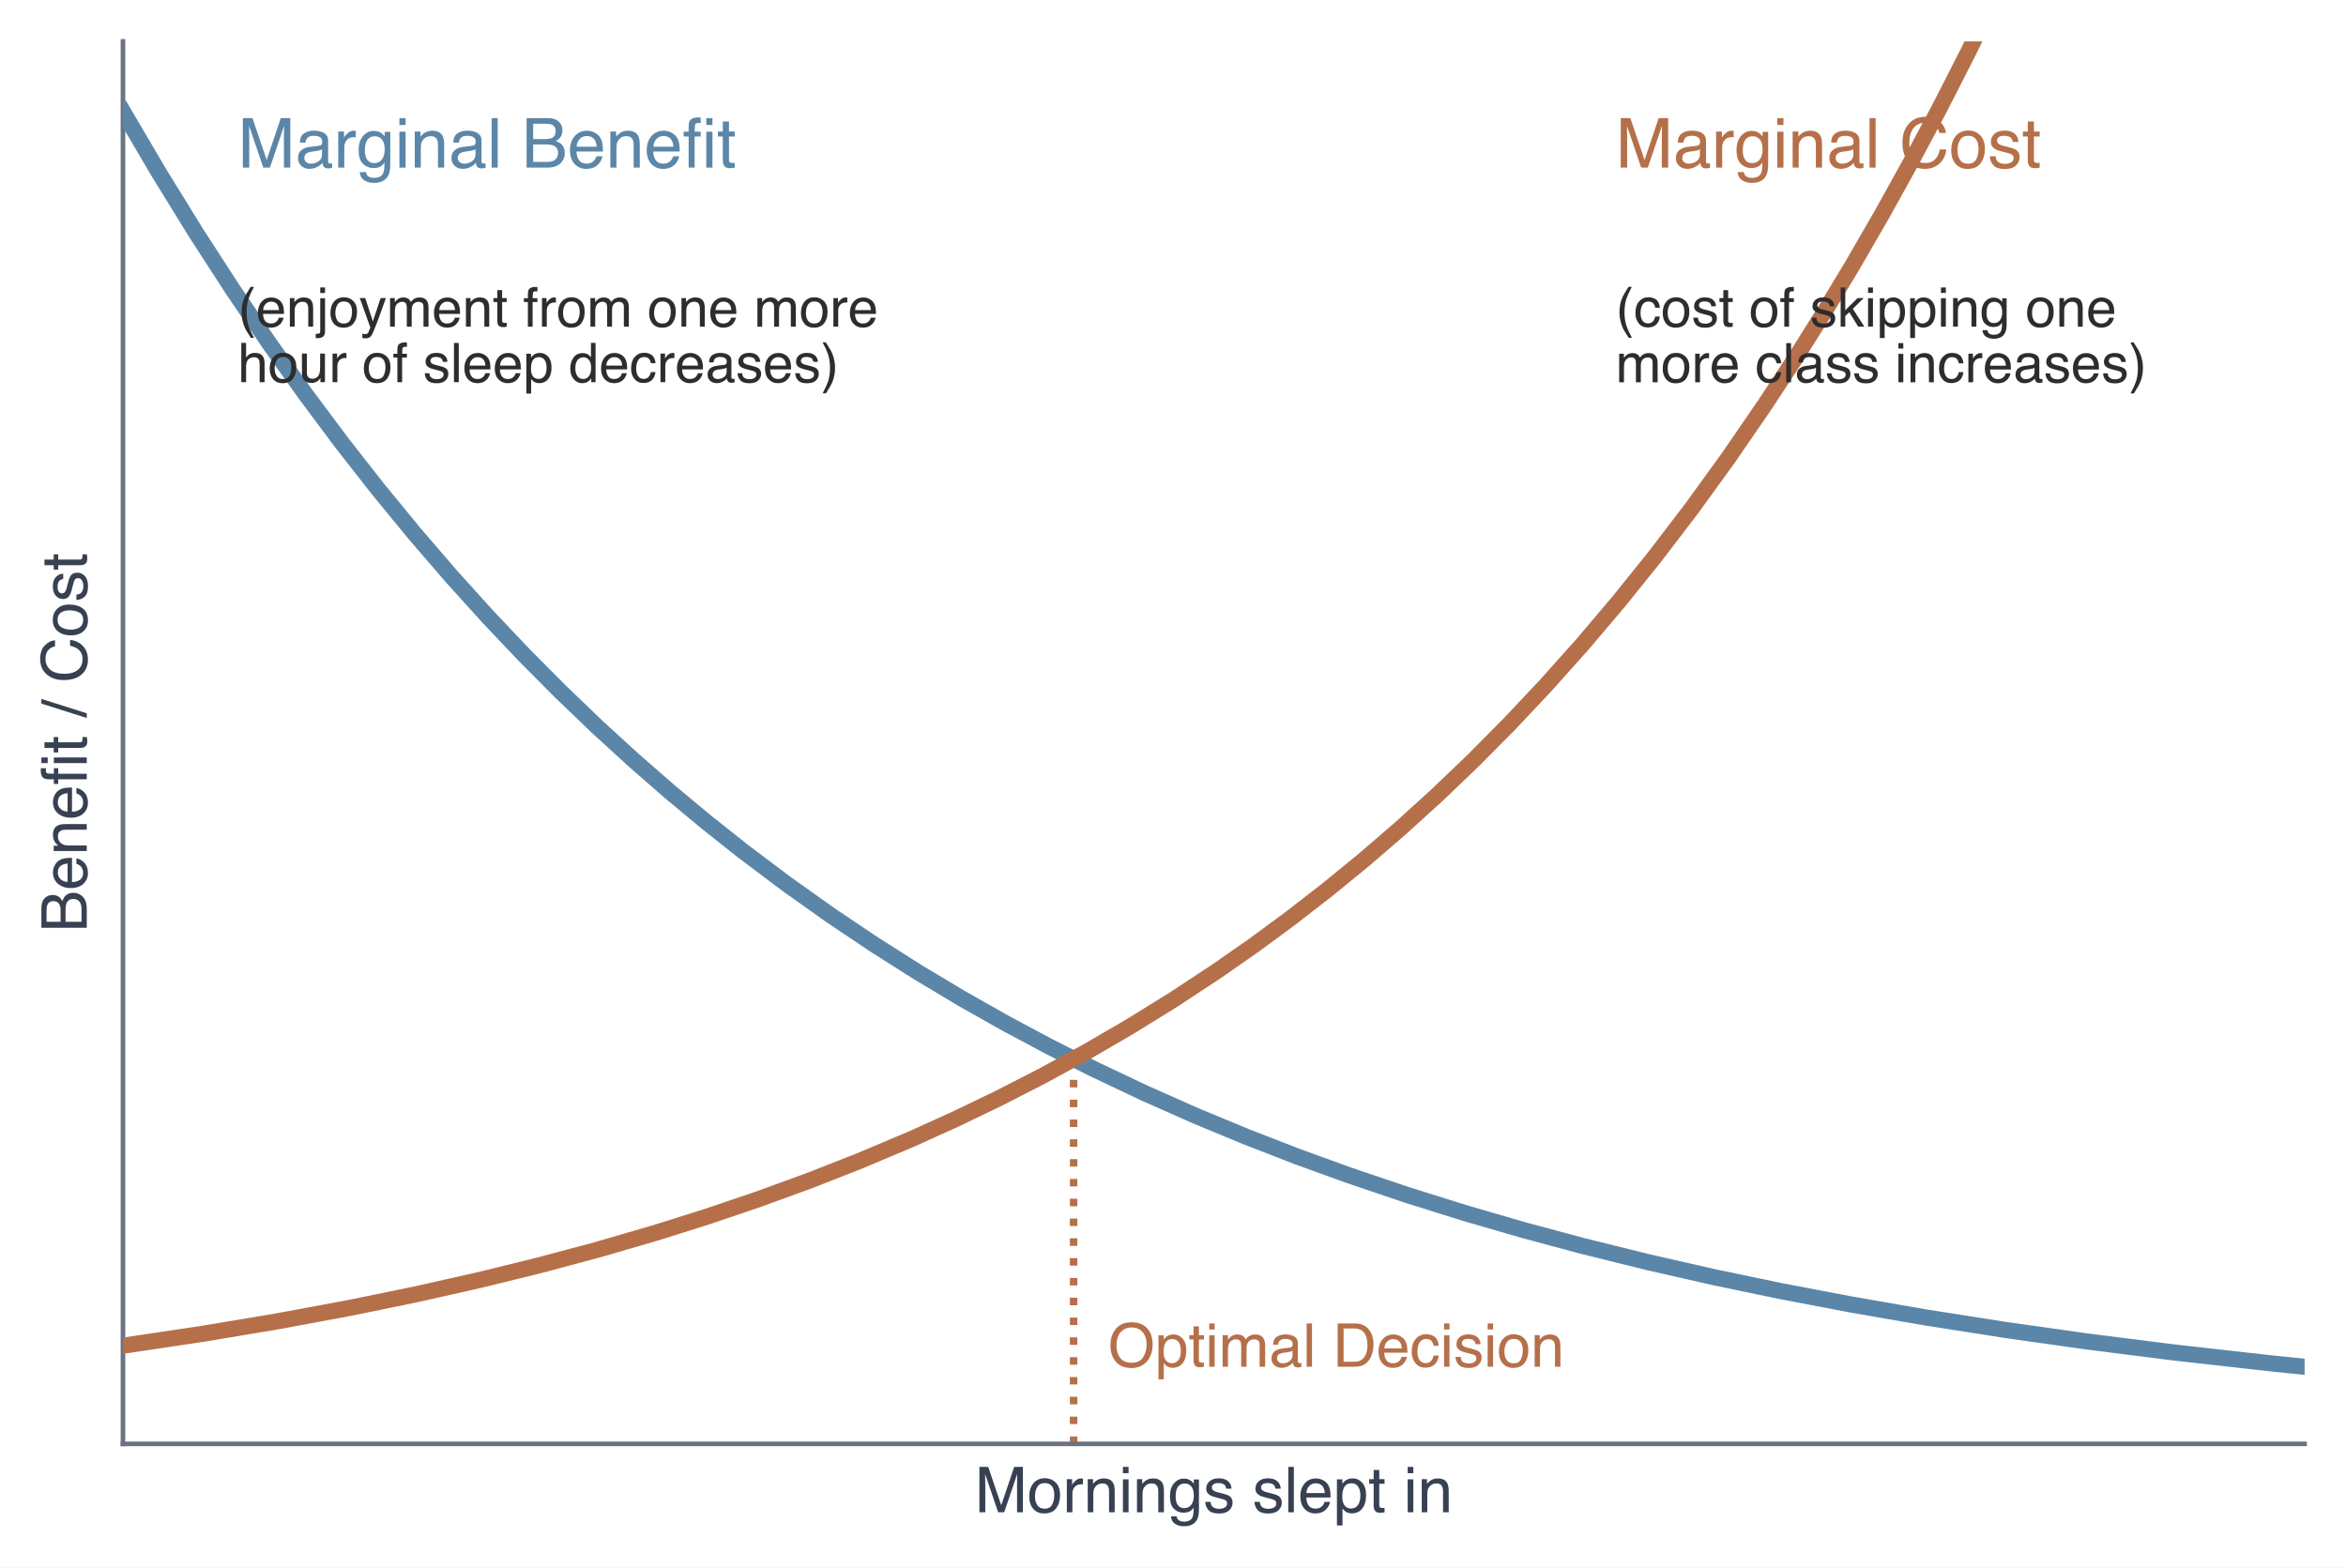
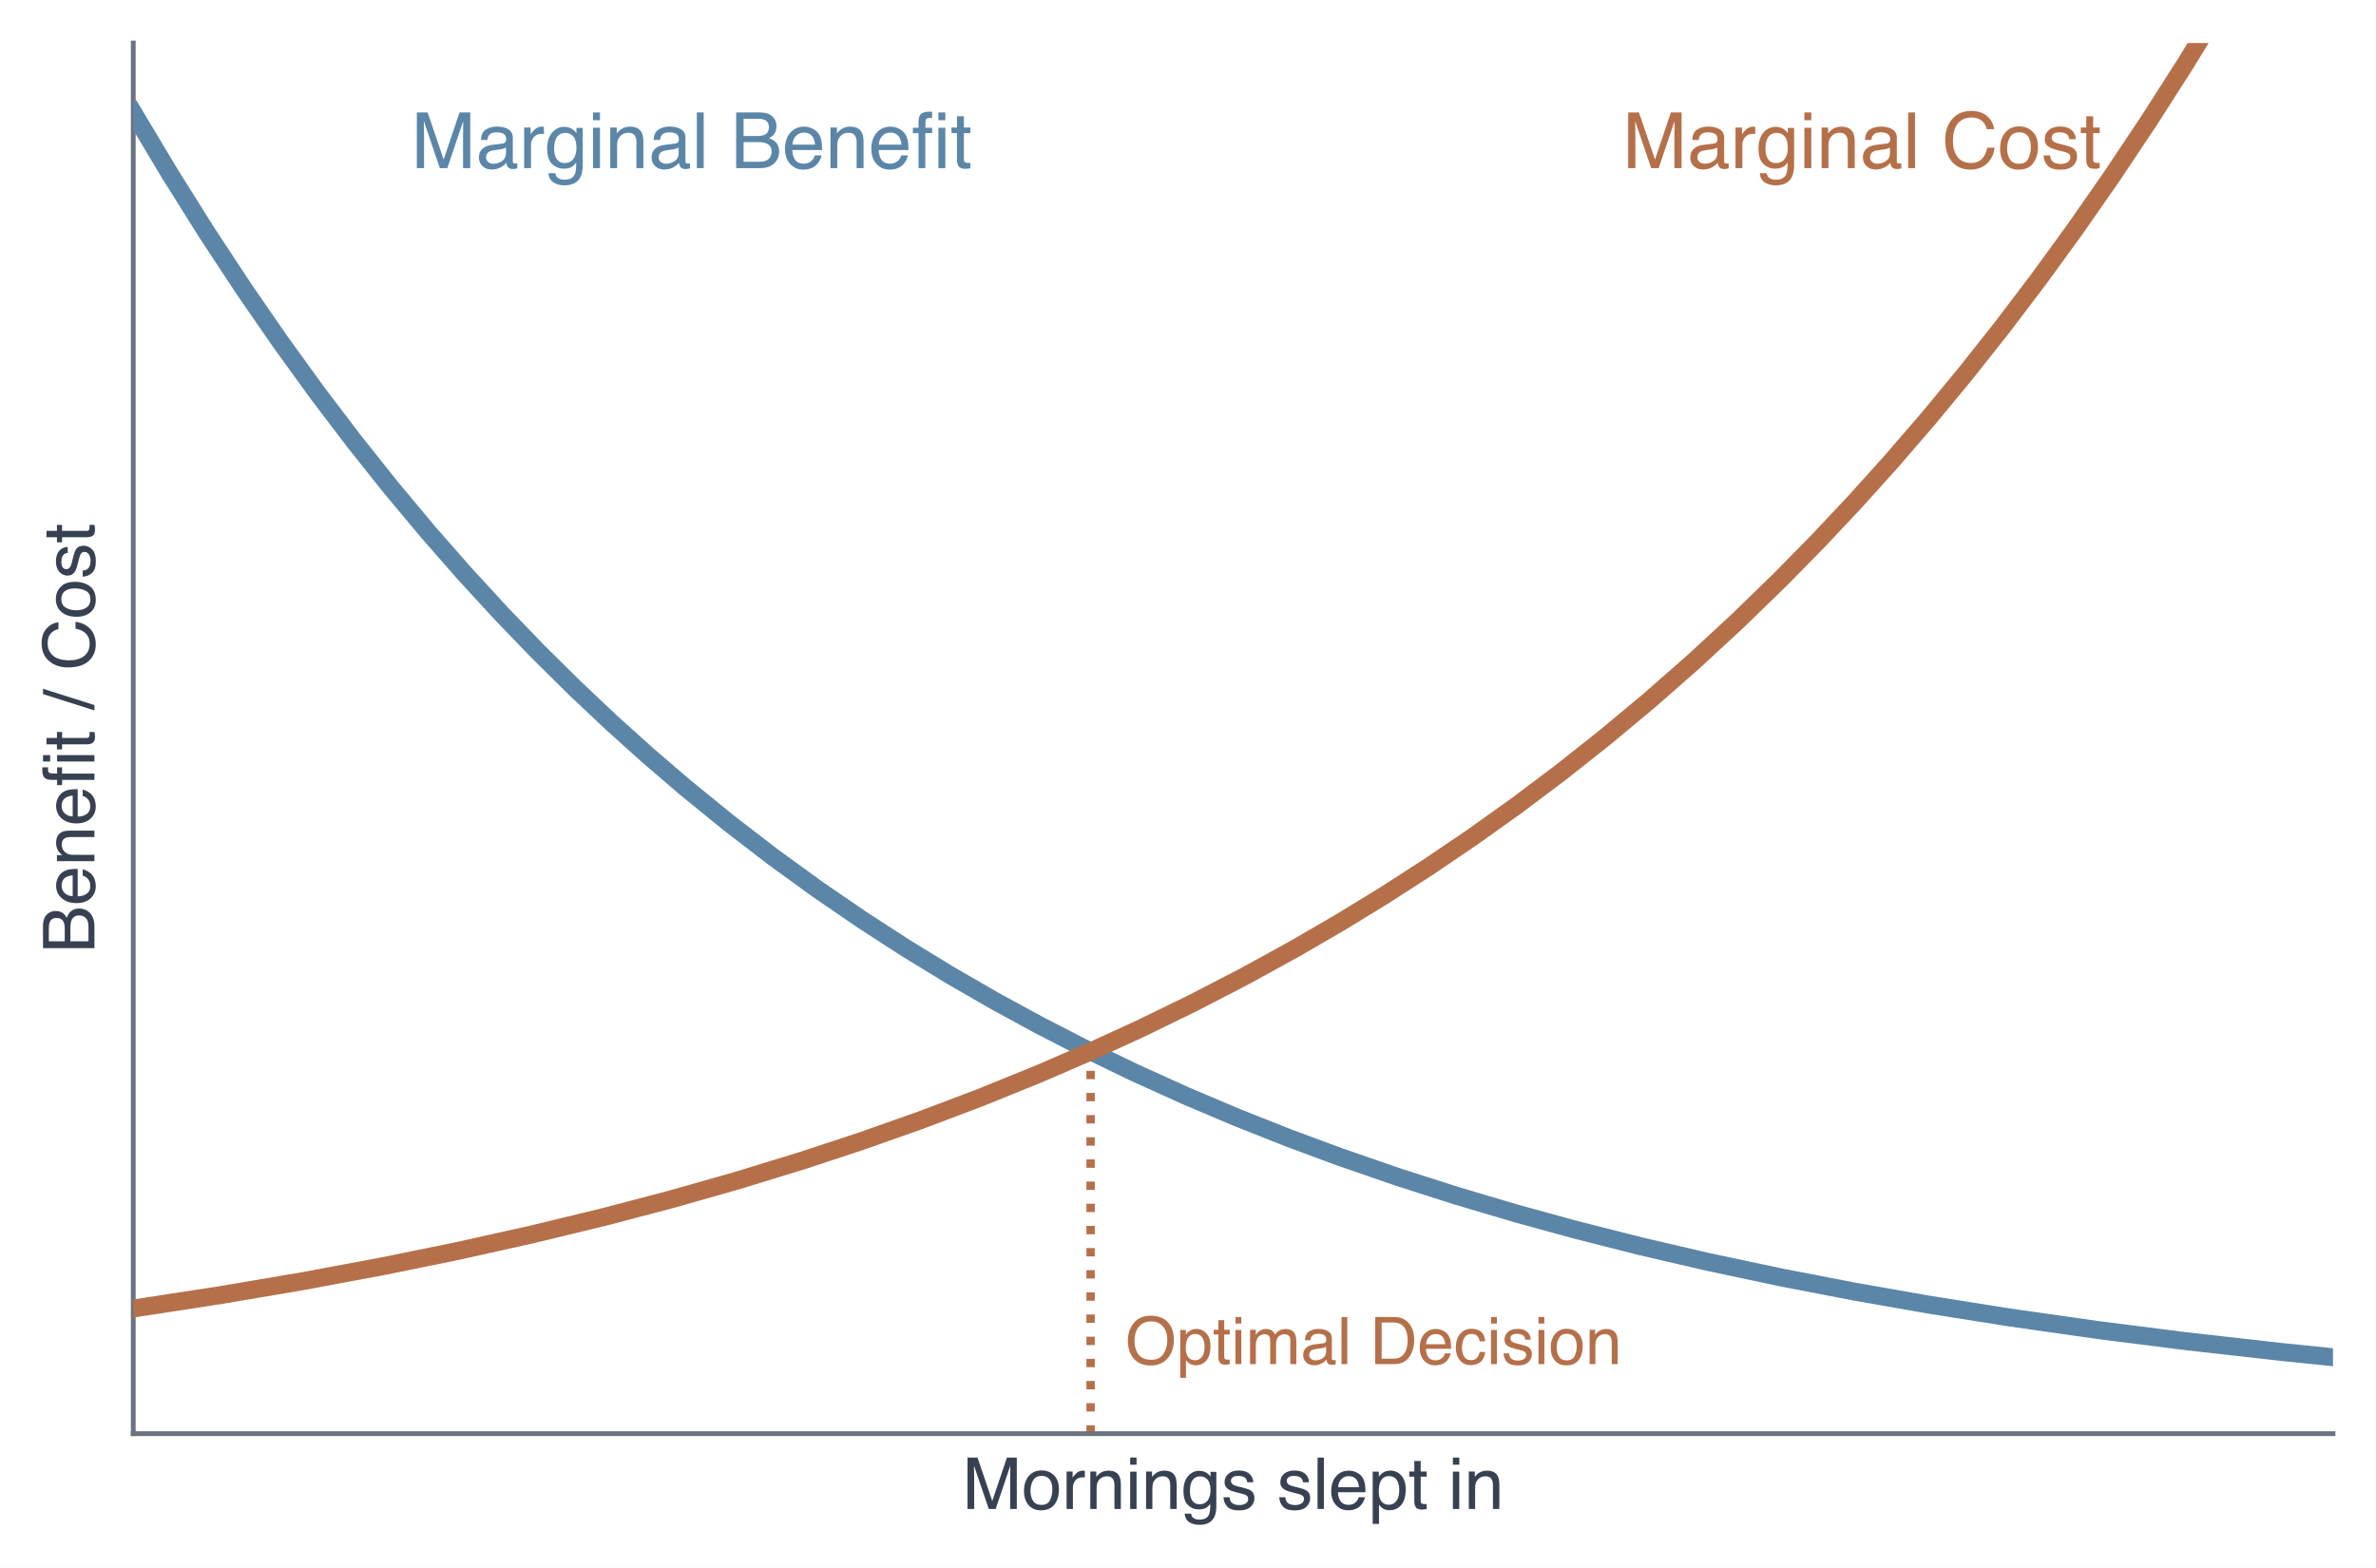
- <svg xmlns="http://www.w3.org/2000/svg" xmlns:xlink="http://www.w3.org/1999/xlink" width="408.024pt" height="272.661pt" viewBox="0 0 408.024 272.661" version="1.1">
+ <svg xmlns="http://www.w3.org/2000/svg" xmlns:xlink="http://www.w3.org/1999/xlink" width="397.789pt" height="262.511pt" viewBox="0 0 397.789 262.511" version="1.1">
  <defs>
    <style type="text/css">*{stroke-linejoin: round; stroke-linecap: butt}</style>
  </defs>
  <g id="figure_1">
    <g id="patch_1">
-       <path d="M 0 272.661  L 408.024 272.661  L 408.024 0  L 0 0  z " style="fill: #ffffff" />
+       <path d="M 0 262.511  L 397.789 262.511  L 397.789 0  L 0 0  z " style="fill: #ffffff" />
    </g>
    <g id="axes_1">
      <g id="patch_2">
-         <path d="M 21.384 251.136  L 400.824 251.136  L 400.824 7.2  L 21.384 7.2  z " style="fill: #ffffff" />
+         <path d="M 22.309 240.048  L 390.589 240.048  L 390.589 7.2  L 22.309 7.2  z " style="fill: #ffffff" />
      </g>
      <g id="line2d_1">
-         <path d="M 186.725 251.136  L 186.725 184.201  " clip-path="url(#p701eeea72c)" style="fill: none; stroke-dasharray: 1.3,2.145; stroke-dashoffset: 0; stroke: #b5704a; stroke-width: 1.3" />
+         <path d="M 182.588 240.048  L 182.588 176.057  " clip-path="url(#p8b192e4cc6)" style="fill: none; stroke-dasharray: 1.4,2.31; stroke-dashoffset: 0; stroke: #b5704a; stroke-width: 1.4" />
      </g>
      <g id="matplotlib.axis_1">
        <g id="text_1">
-           <g style="fill: #374151" transform="translate(169.5313 263.0268) scale(0.11 -0.11)">
+           <g style="fill: #374151" transform="translate(161.0978 252.6561) scale(0.12 -0.12)">
            <defs>
              <path id="Helvetica-4d" d="M 472 4591  L 1363 4591  L 2681 709  L 3991 4591  L 4872 4591  L 4872 0  L 4281 0  L 4281 2709  Q 4281 2850 4287 3175  Q 4294 3500 4294 3872  L 2984 0  L 2369 0  L 1050 3872  L 1050 3731  Q 1050 3563 1058 3217  Q 1066 2872 1066 2709  L 1066 0  L 472 0  L 472 4591  z " transform="scale(0.015625)" />
              <path id="Helvetica-6f" d="M 1741 363  Q 2300 363 2508 786  Q 2716 1209 2716 1728  Q 2716 2197 2566 2491  Q 2328 2953 1747 2953  Q 1231 2953 997 2559  Q 763 2166 763 1609  Q 763 1075 997 719  Q 1231 363 1741 363  z M 1763 3444  Q 2409 3444 2856 3012  Q 3303 2581 3303 1744  Q 3303 934 2909 406  Q 2516 -122 1688 -122  Q 997 -122 590 345  Q 184 813 184 1600  Q 184 2444 612 2944  Q 1041 3444 1763 3444  z M 1744 3428  L 1744 3428  z " transform="scale(0.015625)" />
              <path id="Helvetica-72" d="M 428 3347  L 963 3347  L 963 2769  Q 1028 2938 1284 3180  Q 1541 3422 1875 3422  Q 1891 3422 1928 3419  Q 1966 3416 2056 3406  L 2056 2813  Q 2006 2822 1964 2825  Q 1922 2828 1872 2828  Q 1447 2828 1219 2554  Q 991 2281 991 1925  L 991 0  L 428 0  L 428 3347  z " transform="scale(0.015625)" />
              <path id="Helvetica-6e" d="M 413 3347  L 947 3347  L 947 2872  Q 1184 3166 1450 3294  Q 1716 3422 2041 3422  Q 2753 3422 3003 2925  Q 3141 2653 3141 2147  L 3141 0  L 2569 0  L 2569 2109  Q 2569 2416 2478 2603  Q 2328 2916 1934 2916  Q 1734 2916 1606 2875  Q 1375 2806 1200 2600  Q 1059 2434 1017 2257  Q 975 2081 975 1753  L 975 0  L 413 0  L 413 3347  z M 1734 3428  L 1734 3428  z " transform="scale(0.015625)" />
              <path id="Helvetica-69" d="M 413 3331  L 984 3331  L 984 0  L 413 0  L 413 3331  z M 413 4591  L 984 4591  L 984 3953  L 413 3953  L 413 4591  z " transform="scale(0.015625)" />
              <path id="Helvetica-67" d="M 1594 3406  Q 1988 3406 2281 3213  Q 2441 3103 2606 2894  L 2606 3316  L 3125 3316  L 3125 272  Q 3125 -366 2938 -734  Q 2588 -1416 1616 -1416  Q 1075 -1416 706 -1173  Q 338 -931 294 -416  L 866 -416  Q 906 -641 1028 -763  Q 1219 -950 1628 -950  Q 2275 -950 2475 -494  Q 2594 -225 2584 466  Q 2416 209 2178 84  Q 1941 -41 1550 -41  Q 1006 -41 598 345  Q 191 731 191 1622  Q 191 2463 602 2934  Q 1013 3406 1594 3406  z M 2606 1688  Q 2606 2309 2350 2609  Q 2094 2909 1697 2909  Q 1103 2909 884 2353  Q 769 2056 769 1575  Q 769 1009 998 714  Q 1228 419 1616 419  Q 2222 419 2469 966  Q 2606 1275 2606 1688  z M 1659 3428  L 1659 3428  z " transform="scale(0.015625)" />
              <path id="Helvetica-73" d="M 747 1050  Q 772 769 888 619  Q 1100 347 1625 347  Q 1938 347 2175 483  Q 2413 619 2413 903  Q 2413 1119 2222 1231  Q 2100 1300 1741 1391  L 1294 1503  Q 866 1609 663 1741  Q 300 1969 300 2372  Q 300 2847 642 3140  Q 984 3434 1563 3434  Q 2319 3434 2653 2991  Q 2863 2709 2856 2384  L 2325 2384  Q 2309 2575 2191 2731  Q 1997 2953 1519 2953  Q 1200 2953 1036 2831  Q 872 2709 872 2509  Q 872 2291 1088 2159  Q 1213 2081 1456 2022  L 1828 1931  Q 2434 1784 2641 1647  Q 2969 1431 2969 969  Q 2969 522 2630 197  Q 2291 -128 1597 -128  Q 850 -128 539 211  Q 228 550 206 1050  L 747 1050  z M 1578 3428  L 1578 3428  z " transform="scale(0.015625)" />
              <path id="Helvetica-20" transform="scale(0.015625)" />
              <path id="Helvetica-6c" d="M 428 4591  L 991 4591  L 991 0  L 428 0  L 428 4591  z " transform="scale(0.015625)" />
              <path id="Helvetica-65" d="M 1806 3422  Q 2163 3422 2497 3255  Q 2831 3088 3006 2822  Q 3175 2569 3231 2231  Q 3281 2000 3281 1494  L 828 1494  Q 844 984 1069 676  Q 1294 369 1766 369  Q 2206 369 2469 659  Q 2619 828 2681 1050  L 3234 1050  Q 3213 866 3089 639  Q 2966 413 2813 269  Q 2556 19 2178 -69  Q 1975 -119 1719 -119  Q 1094 -119 659 336  Q 225 791 225 1609  Q 225 2416 662 2919  Q 1100 3422 1806 3422  z M 2703 1941  Q 2669 2306 2544 2525  Q 2313 2931 1772 2931  Q 1384 2931 1121 2651  Q 859 2372 844 1941  L 2703 1941  z M 1753 3428  L 1753 3428  z " transform="scale(0.015625)" />
              <path id="Helvetica-70" d="M 1825 378  Q 2219 378 2480 708  Q 2741 1038 2741 1694  Q 2741 2094 2625 2381  Q 2406 2934 1825 2934  Q 1241 2934 1025 2350  Q 909 2038 909 1556  Q 909 1169 1025 897  Q 1244 378 1825 378  z M 369 3331  L 916 3331  L 916 2888  Q 1084 3116 1284 3241  Q 1569 3428 1953 3428  Q 2522 3428 2919 2992  Q 3316 2556 3316 1747  Q 3316 653 2744 184  Q 2381 -113 1900 -113  Q 1522 -113 1266 53  Q 1116 147 931 375  L 931 -1334  L 369 -1334  L 369 3331  z " transform="scale(0.015625)" />
              <path id="Helvetica-74" d="M 525 4281  L 1094 4281  L 1094 3347  L 1628 3347  L 1628 2888  L 1094 2888  L 1094 703  Q 1094 528 1213 469  Q 1278 434 1431 434  Q 1472 434 1519 436  Q 1566 438 1628 444  L 1628 0  Q 1531 -28 1426 -40  Q 1322 -53 1200 -53  Q 806 -53 665 148  Q 525 350 525 672  L 525 2888  L 72 2888  L 72 3347  L 525 3347  L 525 4281  z " transform="scale(0.015625)" />
            </defs>
            <use xlink:href="#Helvetica-4d" />
            <use xlink:href="#Helvetica-6f" transform="translate(83.30078 0)" />
            <use xlink:href="#Helvetica-72" transform="translate(138.916 0)" />
            <use xlink:href="#Helvetica-6e" transform="translate(172.2168 0)" />
            <use xlink:href="#Helvetica-69" transform="translate(227.832 0)" />
            <use xlink:href="#Helvetica-6e" transform="translate(250.0488 0)" />
            <use xlink:href="#Helvetica-67" transform="translate(305.6641 0)" />
            <use xlink:href="#Helvetica-73" transform="translate(361.2793 0)" />
            <use xlink:href="#Helvetica-20" transform="translate(411.2793 0)" />
            <use xlink:href="#Helvetica-73" transform="translate(439.0625 0)" />
            <use xlink:href="#Helvetica-6c" transform="translate(489.0625 0)" />
            <use xlink:href="#Helvetica-65" transform="translate(511.2793 0)" />
            <use xlink:href="#Helvetica-70" transform="translate(566.8945 0)" />
            <use xlink:href="#Helvetica-74" transform="translate(622.5098 0)" />
            <use xlink:href="#Helvetica-20" transform="translate(650.293 0)" />
            <use xlink:href="#Helvetica-69" transform="translate(678.0762 0)" />
            <use xlink:href="#Helvetica-6e" transform="translate(700.293 0)" />
          </g>
        </g>
      </g>
      <g id="matplotlib.axis_2">
        <g id="text_2">
-           <g style="fill: #374151" transform="translate(15.09078 162.1826) rotate(-90) scale(0.11 -0.11)">
+           <g style="fill: #374151" transform="translate(15.80813 159.6399) rotate(-90) scale(0.12 -0.12)">
            <defs>
              <path id="Helvetica-42" d="M 2213 2650  Q 2606 2650 2825 2759  Q 3169 2931 3169 3378  Q 3169 3828 2803 3984  Q 2597 4072 2191 4072  L 1081 4072  L 1081 2650  L 2213 2650  z M 2422 531  Q 2994 531 3238 863  Q 3391 1072 3391 1369  Q 3391 1869 2944 2050  Q 2706 2147 2316 2147  L 1081 2147  L 1081 531  L 2422 531  z M 472 4591  L 2444 4591  Q 3250 4591 3591 4109  Q 3791 3825 3791 3453  Q 3791 3019 3544 2741  Q 3416 2594 3175 2472  Q 3528 2338 3703 2169  Q 4013 1869 4013 1341  Q 4013 897 3734 538  Q 3319 0 2413 0  L 472 0  L 472 4591  z " transform="scale(0.015625)" />
              <path id="Helvetica-66" d="M 553 3856  Q 566 4206 675 4369  Q 872 4656 1434 4656  Q 1488 4656 1544 4653  Q 1600 4650 1672 4644  L 1672 4131  Q 1584 4138 1545 4139  Q 1506 4141 1472 4141  Q 1216 4141 1166 4008  Q 1116 3875 1116 3331  L 1672 3331  L 1672 2888  L 1109 2888  L 1109 0  L 553 0  L 553 2888  L 88 2888  L 88 3331  L 553 3331  L 553 3856  z " transform="scale(0.015625)" />
              <path id="Helvetica-2f" d="M 1456 4591  L 1931 4591  L 475 0  L 0 0  L 1456 4591  z " transform="scale(0.015625)" />
              <path id="Helvetica-43" d="M 2422 4716  Q 3294 4716 3775 4256  Q 4256 3797 4309 3213  L 3703 3213  Q 3600 3656 3292 3915  Q 2984 4175 2428 4175  Q 1750 4175 1333 3698  Q 916 3222 916 2238  Q 916 1431 1292 929  Q 1669 428 2416 428  Q 3103 428 3463 956  Q 3653 1234 3747 1688  L 4353 1688  Q 4272 963 3816 472  Q 3269 -119 2341 -119  Q 1541 -119 997 366  Q 281 1006 281 2344  Q 281 3359 819 4009  Q 1400 4716 2422 4716  z M 2297 4716  L 2297 4716  z " transform="scale(0.015625)" />
            </defs>
            <use xlink:href="#Helvetica-42" />
            <use xlink:href="#Helvetica-65" transform="translate(66.69922 0)" />
            <use xlink:href="#Helvetica-6e" transform="translate(122.3145 0)" />
            <use xlink:href="#Helvetica-65" transform="translate(177.9297 0)" />
            <use xlink:href="#Helvetica-66" transform="translate(233.5449 0)" />
            <use xlink:href="#Helvetica-69" transform="translate(261.3281 0)" />
            <use xlink:href="#Helvetica-74" transform="translate(283.5449 0)" />
            <use xlink:href="#Helvetica-20" transform="translate(311.3281 0)" />
            <use xlink:href="#Helvetica-2f" transform="translate(339.1113 0)" />
            <use xlink:href="#Helvetica-20" transform="translate(366.8945 0)" />
            <use xlink:href="#Helvetica-43" transform="translate(394.6777 0)" />
            <use xlink:href="#Helvetica-6f" transform="translate(466.8945 0)" />
            <use xlink:href="#Helvetica-73" transform="translate(522.5098 0)" />
            <use xlink:href="#Helvetica-74" transform="translate(572.5098 0)" />
          </g>
        </g>
      </g>
      <g id="patch_3">
-         <path d="M 21.384 251.136  L 21.384 7.2  " style="fill: none; stroke: #6b7280; stroke-width: 0.8; stroke-linejoin: miter; stroke-linecap: square" />
+         <path d="M 22.309 240.048  L 22.309 7.2  " style="fill: none; stroke: #6b7280; stroke-width: 0.8; stroke-linejoin: miter; stroke-linecap: square" />
      </g>
      <g id="patch_4">
-         <path d="M 21.384 251.136  L 400.824 251.136  " style="fill: none; stroke: #6b7280; stroke-width: 0.8; stroke-linejoin: miter; stroke-linecap: square" />
+         <path d="M 22.309 240.048  L 390.589 240.048  " style="fill: none; stroke: #6b7280; stroke-width: 0.8; stroke-linejoin: miter; stroke-linecap: square" />
      </g>
      <g id="line2d_2">
-         <path d="M 21.384 19.397  L 27.729 30.182  L 34.074 40.466  L 40.419 50.27  L 46.764 59.619  L 53.109 68.532  L 59.454 77.031  L 65.8 85.134  L 72.145 92.86  L 78.49 100.226  L 84.835 107.25  L 91.18 113.946  L 97.525 120.331  L 103.871 126.419  L 110.216 132.223  L 116.561 137.758  L 122.906 143.034  L 129.251 148.066  L 136.865 153.795  L 144.48 159.206  L 152.094 164.316  L 159.708 169.142  L 167.322 173.699  L 174.936 178.004  L 182.55 182.069  L 190.165 185.908  L 199.048 190.118  L 207.931 194.057  L 216.814 197.741  L 225.697 201.187  L 234.581 204.411  L 244.733 207.842  L 254.885 211.02  L 265.037 213.966  L 275.19 216.695  L 286.611 219.526  L 298.032 222.125  L 309.453 224.51  L 322.144 226.93  L 334.834 229.131  L 348.793 231.321  L 362.753 233.294  L 377.981 235.222  L 394.478 237.077  L 400.824 237.731  L 400.824 237.731  " clip-path="url(#p701eeea72c)" style="fill: none; stroke: #5b86a8; stroke-width: 2.8; stroke-linecap: square" />
+         <path d="M 22.309 18.842  L 28.468 29.138  L 34.626 38.954  L 40.785 48.313  L 46.943 57.236  L 53.102 65.744  L 59.261 73.857  L 65.419 81.591  L 71.578 88.966  L 77.736 95.998  L 83.895 102.702  L 90.053 109.094  L 96.212 115.189  L 102.37 121  L 108.529 126.541  L 114.687 131.823  L 122.078 137.839  L 129.468 143.52  L 136.858 148.886  L 144.248 153.953  L 151.638 158.739  L 159.029 163.259  L 166.419 167.527  L 173.809 171.558  L 181.199 175.365  L 189.821 179.54  L 198.443 183.446  L 207.065 187.099  L 215.687 190.517  L 224.309 193.714  L 234.163 197.116  L 244.016 200.268  L 253.87 203.188  L 263.724 205.894  L 274.809 208.702  L 285.894 211.279  L 298.211 213.895  L 310.529 216.272  L 322.846 218.434  L 336.394 220.585  L 351.175 222.689  L 365.955 224.565  L 381.967 226.37  L 390.589 227.253  L 390.589 227.253  " clip-path="url(#p8b192e4cc6)" style="fill: none; stroke: #5b86a8; stroke-width: 3; stroke-linecap: square" />
      </g>
      <g id="line2d_3">
-         <path d="M 21.384 234.06  L 35.343 231.973  L 48.033 229.855  L 60.724 227.502  L 72.145 225.163  L 83.566 222.593  L 93.718 220.096  L 103.871 217.38  L 114.023 214.426  L 122.906 211.63  L 131.789 208.622  L 140.672 205.384  L 149.556 201.9  L 158.439 198.15  L 166.053 194.71  L 173.667 191.046  L 181.281 187.145  L 188.896 182.99  L 196.51 178.565  L 204.124 173.853  L 211.738 168.835  L 218.083 164.405  L 224.428 159.737  L 230.774 154.817  L 237.119 149.633  L 243.464 144.17  L 249.809 138.413  L 256.154 132.345  L 262.499 125.952  L 268.844 119.214  L 275.19 112.113  L 281.535 104.631  L 287.88 96.745  L 294.225 88.436  L 300.57 79.679  L 306.915 70.45  L 311.991 62.711  L 317.068 54.641  L 322.144 46.224  L 327.22 37.448  L 332.296 28.295  L 337.372 18.75  L 342.448 8.797  L 347.244 -1  L 347.244 -1  " clip-path="url(#p701eeea72c)" style="fill: none; stroke: #b5704a; stroke-width: 2.8; stroke-linecap: square" />
+         <path d="M 22.309 219.092  L 37.09 216.819  L 50.639 214.521  L 64.187 211.995  L 76.504 209.482  L 88.821 206.744  L 101.139 203.761  L 112.224 200.848  L 123.309 197.702  L 134.395 194.303  L 144.248 191.053  L 154.102 187.572  L 163.956 183.845  L 173.809 179.852  L 182.431 176.126  L 191.053 172.17  L 199.675 167.969  L 208.297 163.508  L 216.919 158.771  L 224.309 154.478  L 231.699 149.959  L 239.09 145.2  L 246.48 140.19  L 253.87 134.916  L 261.26 129.363  L 268.651 123.517  L 276.041 117.362  L 283.431 110.881  L 290.821 104.059  L 298.211 96.876  L 304.37 90.601  L 310.529 84.052  L 316.687 77.215  L 322.846 70.079  L 329.004 62.63  L 335.163 54.854  L 341.321 46.738  L 347.48 38.266  L 353.638 29.422  L 359.797 20.191  L 365.955 10.556  L 372.114 0.498  L 373.008 -1  L 373.008 -1  " clip-path="url(#p8b192e4cc6)" style="fill: none; stroke: #b5704a; stroke-width: 3; stroke-linecap: square" />
      </g>
      <g id="text_3">
-         <g style="fill: #b5704a" transform="translate(192.7159 237.7195) scale(0.105 -0.105)">
+         <g style="fill: #b5704a" transform="translate(188.4028 228.4056) scale(0.11 -0.11)">
          <defs>
            <path id="Helvetica-4f" d="M 2469 4716  Q 3684 4716 4269 3934  Q 4725 3325 4725 2375  Q 4725 1347 4203 666  Q 3591 -134 2456 -134  Q 1397 -134 791 566  Q 250 1241 250 2272  Q 250 3203 713 3866  Q 1306 4716 2469 4716  z M 2531 422  Q 3353 422 3720 1011  Q 4088 1600 4088 2366  Q 4088 3175 3664 3669  Q 3241 4163 2506 4163  Q 1794 4163 1344 3673  Q 894 3184 894 2231  Q 894 1469 1280 945  Q 1666 422 2531 422  z M 2488 4716  L 2488 4716  z " transform="scale(0.015625)" />
            <path id="Helvetica-6d" d="M 413 3347  L 969 3347  L 969 2872  Q 1169 3119 1331 3231  Q 1609 3422 1963 3422  Q 2363 3422 2606 3225  Q 2744 3113 2856 2894  Q 3044 3163 3297 3292  Q 3550 3422 3866 3422  Q 4541 3422 4784 2934  Q 4916 2672 4916 2228  L 4916 0  L 4331 0  L 4331 2325  Q 4331 2659 4164 2784  Q 3997 2909 3756 2909  Q 3425 2909 3186 2687  Q 2947 2466 2947 1947  L 2947 0  L 2375 0  L 2375 2184  Q 2375 2525 2294 2681  Q 2166 2916 1816 2916  Q 1497 2916 1236 2669  Q 975 2422 975 1775  L 975 0  L 413 0  L 413 3347  z " transform="scale(0.015625)" />
            <path id="Helvetica-61" d="M 844 891  Q 844 647 1022 506  Q 1200 366 1444 366  Q 1741 366 2019 503  Q 2488 731 2488 1250  L 2488 1703  Q 2384 1638 2221 1594  Q 2059 1550 1903 1531  L 1563 1488  Q 1256 1447 1103 1359  Q 844 1213 844 891  z M 2206 2028  Q 2400 2053 2466 2191  Q 2503 2266 2503 2406  Q 2503 2694 2298 2823  Q 2094 2953 1713 2953  Q 1272 2953 1088 2716  Q 984 2584 953 2325  L 428 2325  Q 444 2944 830 3186  Q 1216 3428 1725 3428  Q 2316 3428 2684 3203  Q 3050 2978 3050 2503  L 3050 575  Q 3050 488 3086 434  Q 3122 381 3238 381  Q 3275 381 3322 386  Q 3369 391 3422 400  L 3422 -16  Q 3291 -53 3222 -62  Q 3153 -72 3034 -72  Q 2744 -72 2613 134  Q 2544 244 2516 444  Q 2344 219 2022 53  Q 1700 -113 1313 -113  Q 847 -113 551 170  Q 256 453 256 878  Q 256 1344 547 1600  Q 838 1856 1309 1916  L 2206 2028  z M 1741 3428  L 1741 3428  z " transform="scale(0.015625)" />
            <path id="Helvetica-44" d="M 2250 531  Q 2566 531 2769 597  Q 3131 719 3363 1066  Q 3547 1344 3628 1778  Q 3675 2038 3675 2259  Q 3675 3113 3336 3584  Q 2997 4056 2244 4056  L 1141 4056  L 1141 531  L 2250 531  z M 516 4591  L 2375 4591  Q 3322 4591 3844 3919  Q 4309 3313 4309 2366  Q 4309 1634 4034 1044  Q 3550 0 2369 0  L 516 0  L 516 4591  z " transform="scale(0.015625)" />
            <path id="Helvetica-63" d="M 1703 3444  Q 2269 3444 2623 3169  Q 2978 2894 3050 2222  L 2503 2222  Q 2453 2531 2275 2736  Q 2097 2941 1703 2941  Q 1166 2941 934 2416  Q 784 2075 784 1575  Q 784 1072 996 728  Q 1209 384 1666 384  Q 2016 384 2220 598  Q 2425 813 2503 1184  L 3050 1184  Q 2956 519 2581 211  Q 2206 -97 1622 -97  Q 966 -97 575 383  Q 184 863 184 1581  Q 184 2463 612 2953  Q 1041 3444 1703 3444  z M 1616 3428  L 1616 3428  z " transform="scale(0.015625)" />
          </defs>
          <use xlink:href="#Helvetica-4f" />
          <use xlink:href="#Helvetica-70" transform="translate(77.7832 0)" />
          <use xlink:href="#Helvetica-74" transform="translate(133.3984 0)" />
          <use xlink:href="#Helvetica-69" transform="translate(161.1816 0)" />
          <use xlink:href="#Helvetica-6d" transform="translate(183.3984 0)" />
          <use xlink:href="#Helvetica-61" transform="translate(266.6992 0)" />
          <use xlink:href="#Helvetica-6c" transform="translate(322.3145 0)" />
          <use xlink:href="#Helvetica-20" transform="translate(344.5312 0)" />
          <use xlink:href="#Helvetica-44" transform="translate(372.3145 0)" />
          <use xlink:href="#Helvetica-65" transform="translate(444.5312 0)" />
          <use xlink:href="#Helvetica-63" transform="translate(500.1465 0)" />
          <use xlink:href="#Helvetica-69" transform="translate(550.1465 0)" />
          <use xlink:href="#Helvetica-73" transform="translate(572.3633 0)" />
          <use xlink:href="#Helvetica-69" transform="translate(622.3633 0)" />
          <use xlink:href="#Helvetica-6f" transform="translate(644.5801 0)" />
          <use xlink:href="#Helvetica-6e" transform="translate(700.1953 0)" />
        </g>
      </g>
      <g id="text_4">
-         <g style="fill: #5b86a8" transform="translate(41.35412 29.15424) scale(0.12 -0.12)">
+         <g style="fill: #5b86a8" transform="translate(68.82895 28.15632) scale(0.13 -0.13)">
          <use xlink:href="#Helvetica-4d" />
          <use xlink:href="#Helvetica-61" transform="translate(83.30078 0)" />
          <use xlink:href="#Helvetica-72" transform="translate(138.916 0)" />
          <use xlink:href="#Helvetica-67" transform="translate(172.2168 0)" />
          <use xlink:href="#Helvetica-69" transform="translate(227.832 0)" />
          <use xlink:href="#Helvetica-6e" transform="translate(250.0488 0)" />
          <use xlink:href="#Helvetica-61" transform="translate(305.6641 0)" />
          <use xlink:href="#Helvetica-6c" transform="translate(361.2793 0)" />
          <use xlink:href="#Helvetica-20" transform="translate(383.4961 0)" />
          <use xlink:href="#Helvetica-42" transform="translate(411.2793 0)" />
          <use xlink:href="#Helvetica-65" transform="translate(477.9785 0)" />
          <use xlink:href="#Helvetica-6e" transform="translate(533.5938 0)" />
          <use xlink:href="#Helvetica-65" transform="translate(589.209 0)" />
          <use xlink:href="#Helvetica-66" transform="translate(644.8242 0)" />
          <use xlink:href="#Helvetica-69" transform="translate(672.6074 0)" />
          <use xlink:href="#Helvetica-74" transform="translate(694.8242 0)" />
        </g>
      </g>
      <g id="text_5">
-         <g style="fill: #2d2d2d" transform="translate(41.35412 56.81489) scale(0.095 -0.095)">
-           <defs>
-             <path id="Helvetica-28" d="M 1894 4666  Q 1403 3713 1256 3263  Q 1034 2578 1034 1681  Q 1034 775 1288 25  Q 1444 -438 1903 -1306  L 1525 -1306  Q 1069 -594 959 -397  Q 850 -200 722 138  Q 547 600 478 1125  Q 444 1397 444 1644  Q 444 2569 734 3291  Q 919 3750 1503 4666  L 1894 4666  z " transform="scale(0.015625)" />
-             <path id="Helvetica-6a" d="M 975 3941  L 413 3941  L 413 4591  L 975 4591  L 975 3941  z M -119 -847  Q 259 -834 336 -779  Q 413 -725 413 -438  L 413 3331  L 975 3331  L 975 -497  Q 975 -863 856 -1044  Q 659 -1350 109 -1350  Q 69 -1350 23 -1347  Q -22 -1344 -119 -1334  L -119 -847  z " transform="scale(0.015625)" />
-             <path id="Helvetica-79" d="M 2503 3347  L 3125 3347  Q 3006 3025 2597 1878  Q 2291 1016 2084 472  Q 1597 -809 1397 -1090  Q 1197 -1372 709 -1372  Q 591 -1372 527 -1362  Q 463 -1353 369 -1328  L 369 -816  Q 516 -856 581 -865  Q 647 -875 697 -875  Q 853 -875 926 -823  Q 1000 -772 1050 -697  Q 1066 -672 1162 -440  Q 1259 -209 1303 -97  L 66 3347  L 703 3347  L 1600 622  L 2503 3347  z M 1597 3428  L 1597 3428  z " transform="scale(0.015625)" />
-           </defs>
-           <use xlink:href="#Helvetica-28" />
-           <use xlink:href="#Helvetica-65" transform="translate(33.30078 0)" />
-           <use xlink:href="#Helvetica-6e" transform="translate(88.91602 0)" />
-           <use xlink:href="#Helvetica-6a" transform="translate(144.5312 0)" />
-           <use xlink:href="#Helvetica-6f" transform="translate(166.748 0)" />
-           <use xlink:href="#Helvetica-79" transform="translate(222.3633 0)" />
-           <use xlink:href="#Helvetica-6d" transform="translate(272.3633 0)" />
-           <use xlink:href="#Helvetica-65" transform="translate(355.6641 0)" />
-           <use xlink:href="#Helvetica-6e" transform="translate(411.2793 0)" />
-           <use xlink:href="#Helvetica-74" transform="translate(466.8945 0)" />
-           <use xlink:href="#Helvetica-20" transform="translate(494.6777 0)" />
-           <use xlink:href="#Helvetica-66" transform="translate(522.4609 0)" />
-           <use xlink:href="#Helvetica-72" transform="translate(550.2441 0)" />
-           <use xlink:href="#Helvetica-6f" transform="translate(583.5449 0)" />
-           <use xlink:href="#Helvetica-6d" transform="translate(639.1602 0)" />
-           <use xlink:href="#Helvetica-20" transform="translate(722.4609 0)" />
-           <use xlink:href="#Helvetica-6f" transform="translate(750.2441 0)" />
-           <use xlink:href="#Helvetica-6e" transform="translate(805.8594 0)" />
-           <use xlink:href="#Helvetica-65" transform="translate(861.4746 0)" />
-           <use xlink:href="#Helvetica-20" transform="translate(917.0898 0)" />
-           <use xlink:href="#Helvetica-6d" transform="translate(944.873 0)" />
-           <use xlink:href="#Helvetica-6f" transform="translate(1028.174 0)" />
-           <use xlink:href="#Helvetica-72" transform="translate(1083.789 0)" />
-           <use xlink:href="#Helvetica-65" transform="translate(1117.09 0)" />
-         </g>
-         <g style="fill: #2d2d2d" transform="translate(41.35412 66.47016) scale(0.095 -0.095)">
-           <defs>
-             <path id="Helvetica-68" d="M 413 4606  L 975 4606  L 975 2894  Q 1175 3147 1334 3250  Q 1606 3428 2013 3428  Q 2741 3428 3000 2919  Q 3141 2641 3141 2147  L 3141 0  L 2563 0  L 2563 2109  Q 2563 2478 2469 2650  Q 2316 2925 1894 2925  Q 1544 2925 1259 2684  Q 975 2444 975 1775  L 975 0  L 413 0  L 413 4606  z " transform="scale(0.015625)" />
-             <path id="Helvetica-75" d="M 975 3347  L 975 1125  Q 975 869 1056 706  Q 1206 406 1616 406  Q 2203 406 2416 931  Q 2531 1213 2531 1703  L 2531 3347  L 3094 3347  L 3094 0  L 2563 0  L 2569 494  Q 2459 303 2297 172  Q 1975 -91 1516 -91  Q 800 -91 541 388  Q 400 644 400 1072  L 400 3347  L 975 3347  z M 1747 3428  L 1747 3428  z " transform="scale(0.015625)" />
-             <path id="Helvetica-64" d="M 769 1634  Q 769 1097 997 734  Q 1225 372 1728 372  Q 2119 372 2370 708  Q 2622 1044 2622 1672  Q 2622 2306 2362 2611  Q 2103 2916 1722 2916  Q 1297 2916 1033 2591  Q 769 2266 769 1634  z M 1616 3406  Q 2000 3406 2259 3244  Q 2409 3150 2600 2916  L 2600 4606  L 3141 4606  L 3141 0  L 2634 0  L 2634 466  Q 2438 156 2169 18  Q 1900 -119 1553 -119  Q 994 -119 584 351  Q 175 822 175 1603  Q 175 2334 548 2870  Q 922 3406 1616 3406  z " transform="scale(0.015625)" />
-             <path id="Helvetica-29" d="M 222 -1306  Q 719 -338 863 106  Q 1081 778 1081 1681  Q 1081 2584 828 3334  Q 672 3797 213 4666  L 591 4666  Q 1072 3897 1173 3717  Q 1275 3538 1394 3222  Q 1544 2831 1608 2450  Q 1672 2069 1672 1716  Q 1672 791 1378 66  Q 1194 -400 613 -1306  L 222 -1306  z " transform="scale(0.015625)" />
-           </defs>
-           <use xlink:href="#Helvetica-68" />
-           <use xlink:href="#Helvetica-6f" transform="translate(55.61523 0)" />
-           <use xlink:href="#Helvetica-75" transform="translate(111.2305 0)" />
-           <use xlink:href="#Helvetica-72" transform="translate(166.8457 0)" />
-           <use xlink:href="#Helvetica-20" transform="translate(200.1465 0)" />
-           <use xlink:href="#Helvetica-6f" transform="translate(227.9297 0)" />
-           <use xlink:href="#Helvetica-66" transform="translate(283.5449 0)" />
-           <use xlink:href="#Helvetica-20" transform="translate(311.3281 0)" />
-           <use xlink:href="#Helvetica-73" transform="translate(339.1113 0)" />
-           <use xlink:href="#Helvetica-6c" transform="translate(389.1113 0)" />
-           <use xlink:href="#Helvetica-65" transform="translate(411.3281 0)" />
-           <use xlink:href="#Helvetica-65" transform="translate(466.9434 0)" />
-           <use xlink:href="#Helvetica-70" transform="translate(522.5586 0)" />
-           <use xlink:href="#Helvetica-20" transform="translate(578.1738 0)" />
-           <use xlink:href="#Helvetica-64" transform="translate(605.957 0)" />
-           <use xlink:href="#Helvetica-65" transform="translate(661.5723 0)" />
-           <use xlink:href="#Helvetica-63" transform="translate(717.1875 0)" />
-           <use xlink:href="#Helvetica-72" transform="translate(767.1875 0)" />
-           <use xlink:href="#Helvetica-65" transform="translate(800.4883 0)" />
-           <use xlink:href="#Helvetica-61" transform="translate(856.1035 0)" />
-           <use xlink:href="#Helvetica-73" transform="translate(911.7188 0)" />
-           <use xlink:href="#Helvetica-65" transform="translate(961.7188 0)" />
-           <use xlink:href="#Helvetica-73" transform="translate(1017.334 0)" />
-           <use xlink:href="#Helvetica-29" transform="translate(1067.334 0)" />
-         </g>
-       </g>
-       <g id="text_6">
-         <g style="fill: #b5704a" transform="translate(281.0004 29.15424) scale(0.12 -0.12)">
+         <g style="fill: #b5704a" transform="translate(271.6313 28.15632) scale(0.13 -0.13)">
          <use xlink:href="#Helvetica-4d" />
          <use xlink:href="#Helvetica-61" transform="translate(83.30078 0)" />
          <use xlink:href="#Helvetica-72" transform="translate(138.916 0)" />
          <use xlink:href="#Helvetica-67" transform="translate(172.2168 0)" />
          <use xlink:href="#Helvetica-69" transform="translate(227.832 0)" />
          <use xlink:href="#Helvetica-6e" transform="translate(250.0488 0)" />
          <use xlink:href="#Helvetica-61" transform="translate(305.6641 0)" />
          <use xlink:href="#Helvetica-6c" transform="translate(361.2793 0)" />
          <use xlink:href="#Helvetica-20" transform="translate(383.4961 0)" />
          <use xlink:href="#Helvetica-43" transform="translate(411.2793 0)" />
          <use xlink:href="#Helvetica-6f" transform="translate(483.4961 0)" />
          <use xlink:href="#Helvetica-73" transform="translate(539.1113 0)" />
          <use xlink:href="#Helvetica-74" transform="translate(589.1113 0)" />
        </g>
      </g>
-       <g id="text_7">
-         <g style="fill: #2d2d2d" transform="translate(281.0004 56.81489) scale(0.095 -0.095)">
-           <defs>
-             <path id="Helvetica-6b" d="M 400 4591  L 941 4591  L 941 1925  L 2384 3347  L 3103 3347  L 1822 2094  L 3175 0  L 2456 0  L 1413 1688  L 941 1256  L 941 0  L 400 0  L 400 4591  z " transform="scale(0.015625)" />
-           </defs>
-           <use xlink:href="#Helvetica-28" />
-           <use xlink:href="#Helvetica-63" transform="translate(33.30078 0)" />
-           <use xlink:href="#Helvetica-6f" transform="translate(83.30078 0)" />
-           <use xlink:href="#Helvetica-73" transform="translate(138.916 0)" />
-           <use xlink:href="#Helvetica-74" transform="translate(188.916 0)" />
-           <use xlink:href="#Helvetica-20" transform="translate(216.6992 0)" />
-           <use xlink:href="#Helvetica-6f" transform="translate(244.4824 0)" />
-           <use xlink:href="#Helvetica-66" transform="translate(300.0977 0)" />
-           <use xlink:href="#Helvetica-20" transform="translate(327.8809 0)" />
-           <use xlink:href="#Helvetica-73" transform="translate(355.6641 0)" />
-           <use xlink:href="#Helvetica-6b" transform="translate(405.6641 0)" />
-           <use xlink:href="#Helvetica-69" transform="translate(455.6641 0)" />
-           <use xlink:href="#Helvetica-70" transform="translate(477.8809 0)" />
-           <use xlink:href="#Helvetica-70" transform="translate(533.4961 0)" />
-           <use xlink:href="#Helvetica-69" transform="translate(589.1113 0)" />
-           <use xlink:href="#Helvetica-6e" transform="translate(611.3281 0)" />
-           <use xlink:href="#Helvetica-67" transform="translate(666.9434 0)" />
-           <use xlink:href="#Helvetica-20" transform="translate(722.5586 0)" />
-           <use xlink:href="#Helvetica-6f" transform="translate(750.3418 0)" />
-           <use xlink:href="#Helvetica-6e" transform="translate(805.957 0)" />
-           <use xlink:href="#Helvetica-65" transform="translate(861.5723 0)" />
-         </g>
-         <g style="fill: #2d2d2d" transform="translate(281.0004 66.48975) scale(0.095 -0.095)">
-           <use xlink:href="#Helvetica-6d" />
-           <use xlink:href="#Helvetica-6f" transform="translate(83.30078 0)" />
-           <use xlink:href="#Helvetica-72" transform="translate(138.916 0)" />
-           <use xlink:href="#Helvetica-65" transform="translate(172.2168 0)" />
-           <use xlink:href="#Helvetica-20" transform="translate(227.832 0)" />
-           <use xlink:href="#Helvetica-63" transform="translate(255.6152 0)" />
-           <use xlink:href="#Helvetica-6c" transform="translate(305.6152 0)" />
-           <use xlink:href="#Helvetica-61" transform="translate(327.832 0)" />
-           <use xlink:href="#Helvetica-73" transform="translate(383.4473 0)" />
-           <use xlink:href="#Helvetica-73" transform="translate(433.4473 0)" />
-           <use xlink:href="#Helvetica-20" transform="translate(483.4473 0)" />
-           <use xlink:href="#Helvetica-69" transform="translate(511.2305 0)" />
-           <use xlink:href="#Helvetica-6e" transform="translate(533.4473 0)" />
-           <use xlink:href="#Helvetica-63" transform="translate(589.0625 0)" />
-           <use xlink:href="#Helvetica-72" transform="translate(639.0625 0)" />
-           <use xlink:href="#Helvetica-65" transform="translate(672.3633 0)" />
-           <use xlink:href="#Helvetica-61" transform="translate(727.9785 0)" />
-           <use xlink:href="#Helvetica-73" transform="translate(783.5938 0)" />
-           <use xlink:href="#Helvetica-65" transform="translate(833.5938 0)" />
-           <use xlink:href="#Helvetica-73" transform="translate(889.209 0)" />
-           <use xlink:href="#Helvetica-29" transform="translate(939.209 0)" />
-         </g>
-       </g>
    </g>
  </g>
  <defs>
-     <clipPath id="p701eeea72c">
-       <rect x="21.384" y="7.2" width="379.44" height="243.936" />
+     <clipPath id="p8b192e4cc6">
+       <rect x="22.309" y="7.2" width="368.28" height="232.848" />
    </clipPath>
  </defs>
</svg>
